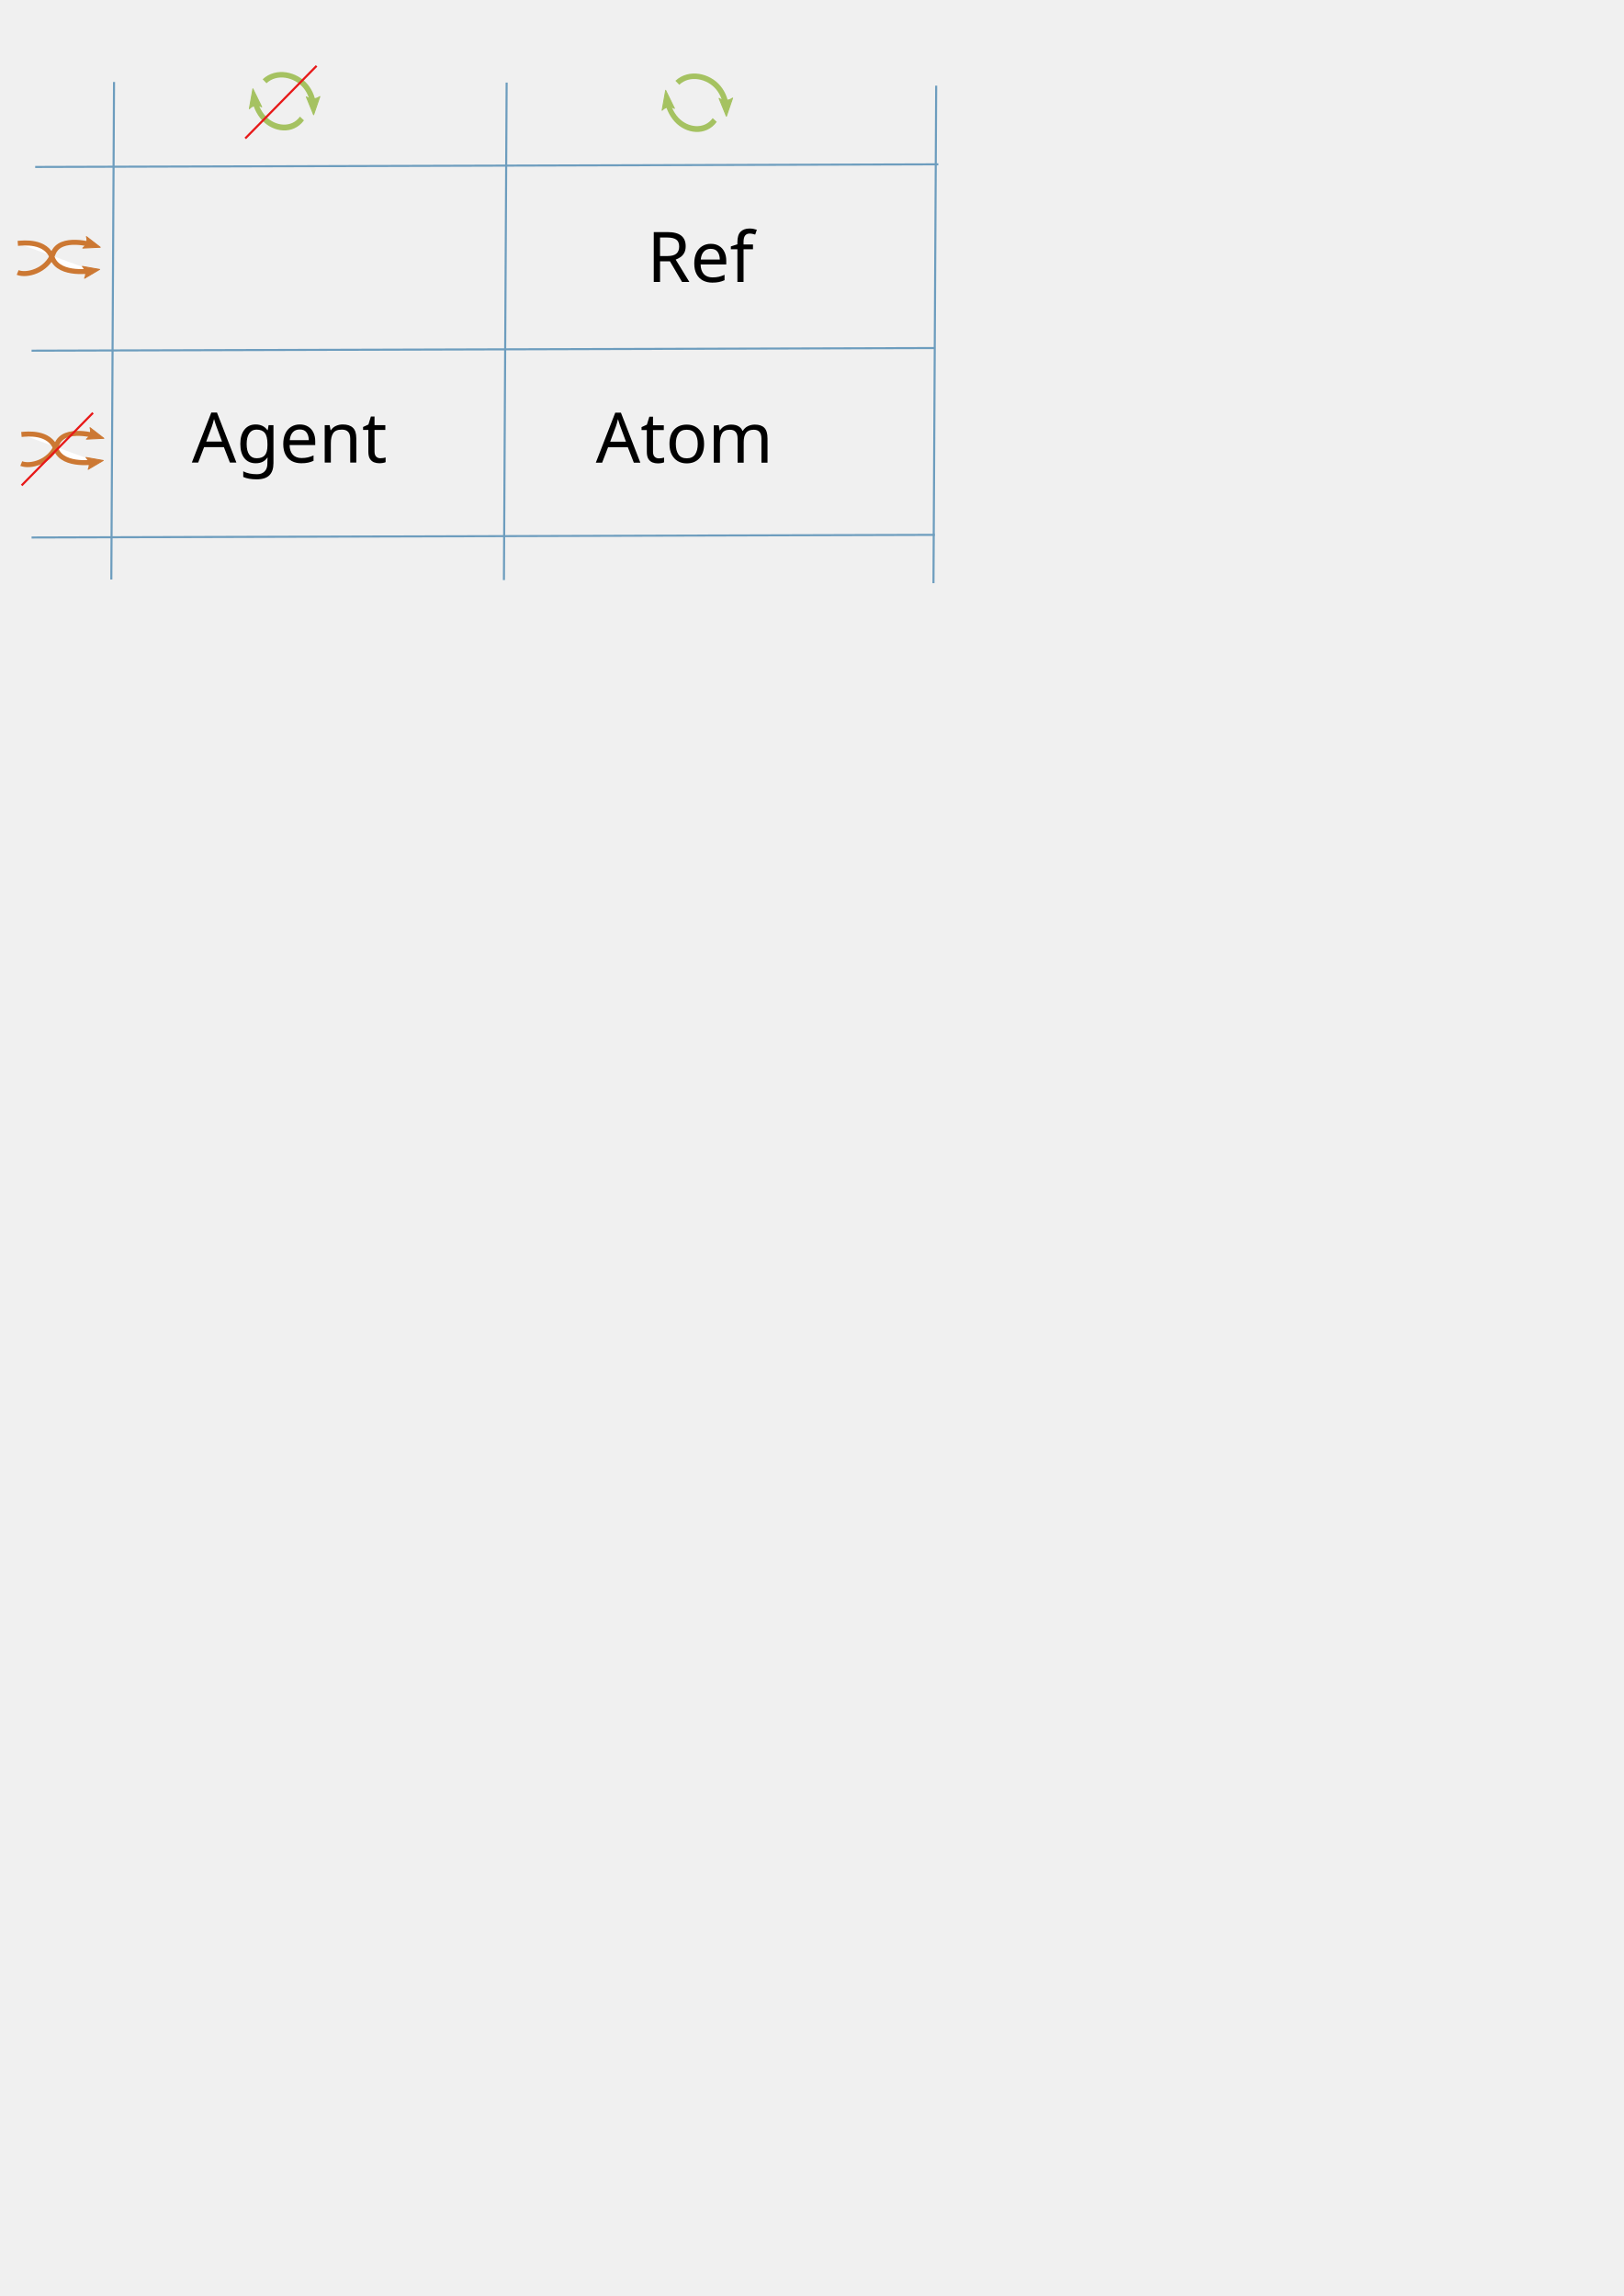
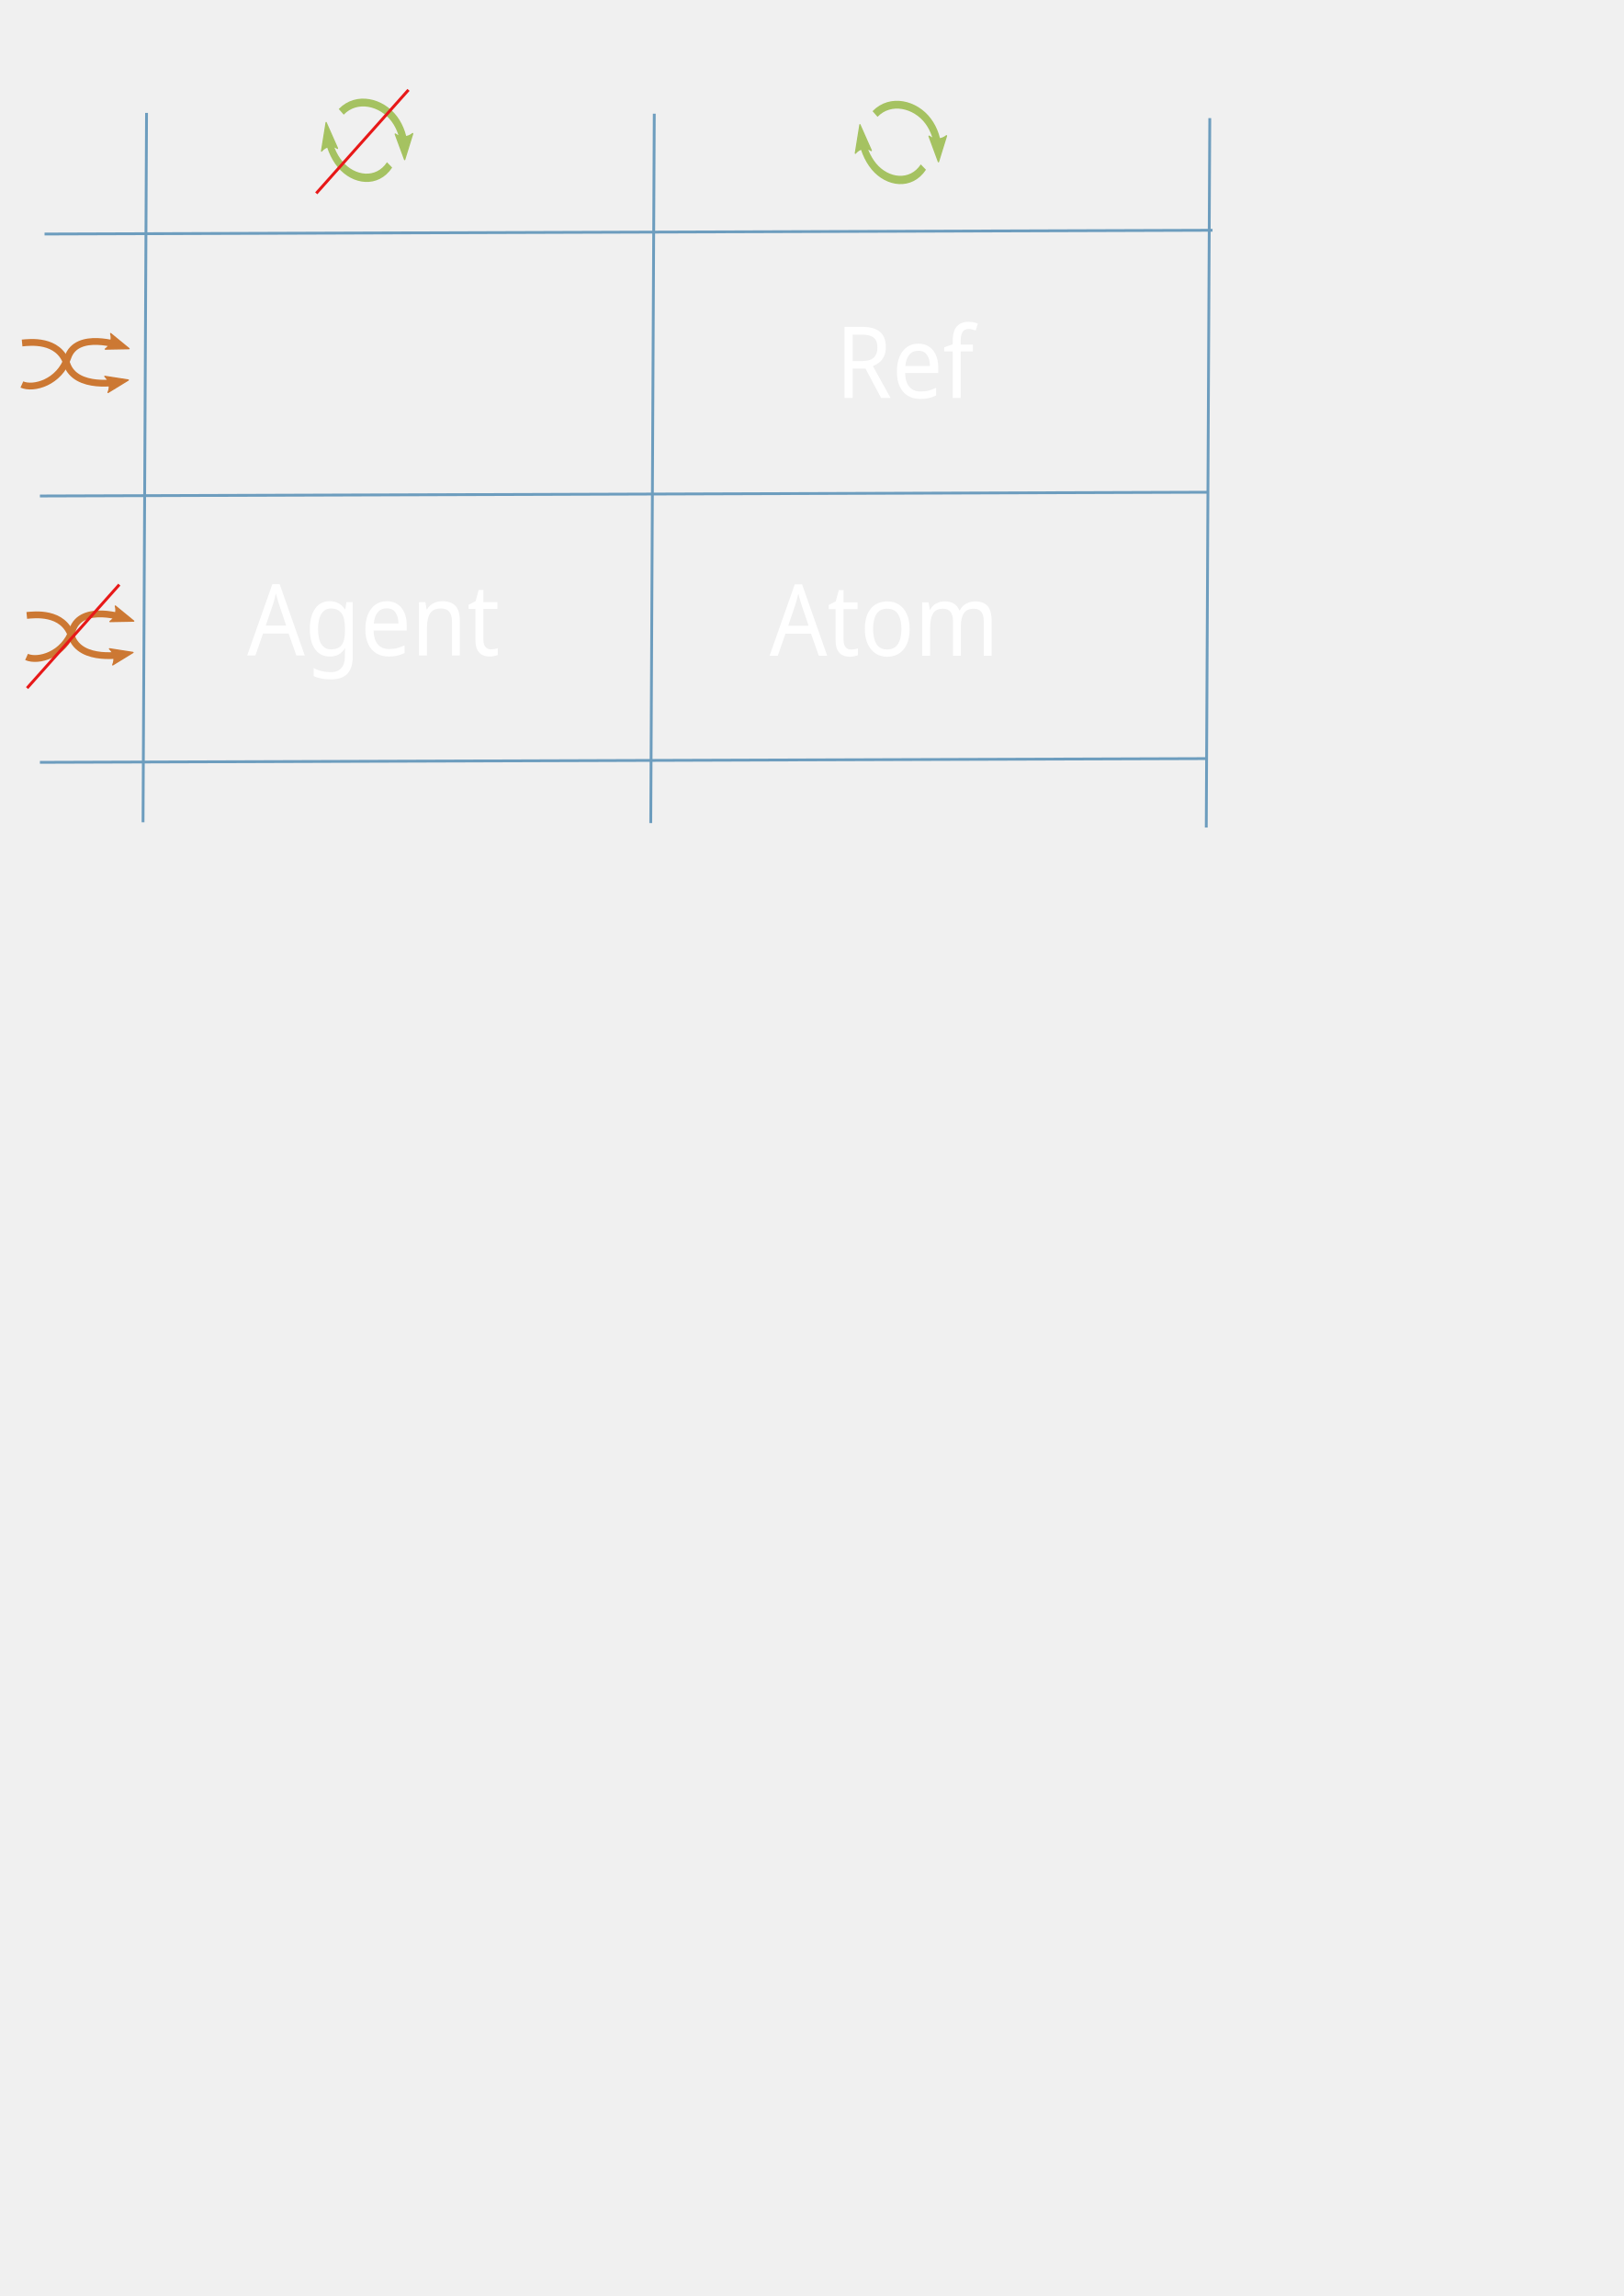
<svg xmlns="http://www.w3.org/2000/svg" version="1.1" id="svg7853" height="1052.362" width="744.094">
  <defs id="defs7855">
    <marker style="overflow:visible;" id="Arrow2Send" refX="0.0" refY="0.0" orient="auto">
      <path transform="scale(0.3) rotate(180) translate(-2.3,0)" d="M 8.719,4.034 L -2.207,0.016 L 8.719,-4.002 C 6.973,-1.63 6.983,1.616 8.719,4.034 z " style="font-size:12.0;fill-rule:evenodd;stroke-width:0.625;stroke-linejoin:round;" id="path6623" />
    </marker>
    <marker style="overflow:visible;" id="Arrow1Lend" refX="0.0" refY="0.0" orient="auto">
      <path transform="scale(0.8) rotate(180) translate(12.5,0)" style="fill-rule:evenodd;stroke:#000000;stroke-width:1.0pt;marker-start:none;" d="M 0.0,0.0 L 5.0,-5.0 L -12.5,0.0 L 5.0,5.0 L 0.0,0.0 z " id="path6593" />
    </marker>
    <marker style="overflow:visible" id="Arrow2Send-8" refX="0" refY="0" orient="auto">
      <path transform="matrix(-0.3,0,0,-0.3,0.69,0)" d="M 8.719,4.034 -2.207,0.016 8.719,-4.002 c -1.745,2.372 -1.735,5.617 -6e-7,8.035 z" style="font-size:12px;fill-rule:evenodd;stroke-width:0.625;stroke-linejoin:round" id="path6623-1" />
    </marker>
    <marker style="overflow:visible;" id="Arrow2SendG" refX="0.0" refY="0.0" orient="auto">
      <path transform="scale(0.3) rotate(180) translate(-2.3,0)" d="M 8.719,4.034 L -2.207,0.016 L 8.719,-4.002 C 6.973,-1.63 6.983,1.616 8.719,4.034 z " style="stroke-linejoin:round;font-size:12.0;fill-rule:evenodd;stroke:#e6e1dc;stroke-width:0.625;fill:#e6e1dc" id="path9451" />
    </marker>
    <marker style="overflow:visible;" id="Arrow2SendR" refX="0.0" refY="0.0" orient="auto">
      <path transform="scale(0.3) rotate(180) translate(-2.3,0)" d="M 8.719,4.034 L -2.207,0.016 L 8.719,-4.002 C 6.973,-1.63 6.983,1.616 8.719,4.034 z " style="stroke-linejoin:round;font-size:12.0;fill-rule:evenodd;stroke:#e6e1dc;stroke-width:0.625;fill:#e6e1dc" id="path9454" />
    </marker>
    <marker style="overflow:visible;" id="Arrow2SendGK" refX="0.0" refY="0.0" orient="auto">
      <path transform="scale(0.3) rotate(180) translate(-2.3,0)" d="M 8.719,4.034 L -2.207,0.016 L 8.719,-4.002 C 6.973,-1.63 6.983,1.616 8.719,4.034 z " style="stroke-linejoin:round;font-size:12.0;fill-rule:evenodd;stroke:#da4939;stroke-width:0.625;fill:#da4939" id="path9537" />
    </marker>
    <marker style="overflow:visible;" id="Arrow2SendRT" refX="0.0" refY="0.0" orient="auto">
      <path transform="scale(0.3) rotate(180) translate(-2.3,0)" d="M 8.719,4.034 L -2.207,0.016 L 8.719,-4.002 C 6.973,-1.63 6.983,1.616 8.719,4.034 z " style="stroke-linejoin:round;font-size:12.0;fill-rule:evenodd;stroke:#da4939;stroke-width:0.625;fill:#da4939" id="path9540" />
    </marker>
    <marker style="overflow:visible;" id="Arrow2SendGKv" refX="0.0" refY="0.0" orient="auto">
      <path transform="scale(0.3) rotate(180) translate(-2.3,0)" d="M 8.719,4.034 L -2.207,0.016 L 8.719,-4.002 C 6.973,-1.63 6.983,1.616 8.719,4.034 z " style="stroke-linejoin:round;font-size:12.0;fill-rule:evenodd;stroke:#a5c261;stroke-width:0.625;fill:#a5c261" id="path9599" />
    </marker>
    <marker style="overflow:visible;" id="Arrow2SendRTg" refX="0.0" refY="0.0" orient="auto">
      <path transform="scale(0.3) rotate(180) translate(-2.3,0)" d="M 8.719,4.034 L -2.207,0.016 L 8.719,-4.002 C 6.973,-1.63 6.983,1.616 8.719,4.034 z " style="stroke-linejoin:round;font-size:12.0;fill-rule:evenodd;stroke:#a5c261;stroke-width:0.625;fill:#a5c261" id="path9602" />
    </marker>
    <marker style="overflow:visible" id="Arrow2SendGKv-9" refX="0" refY="0" orient="auto">
      <path transform="matrix(-0.3,0,0,-0.3,0.69,0)" d="M 8.719,4.034 -2.207,0.016 8.719,-4.002 c -1.745,2.372 -1.735,5.617 -6e-7,8.035 z" style="font-size:12px;fill:#a5c261;fill-rule:evenodd;stroke:#a5c261;stroke-width:0.625;stroke-linejoin:round" id="path9599-5" />
    </marker>
    <marker style="overflow:visible" id="Arrow2SendRTg-2" refX="0" refY="0" orient="auto">
      <path transform="matrix(-0.3,0,0,-0.3,0.69,0)" d="M 8.719,4.034 -2.207,0.016 8.719,-4.002 c -1.745,2.372 -1.735,5.617 -6e-7,8.035 z" style="font-size:12px;fill:#a5c261;fill-rule:evenodd;stroke:#a5c261;stroke-width:0.625;stroke-linejoin:round" id="path9602-8" />
    </marker>
    <marker style="overflow:visible" id="Arrow2SendGKv-7" refX="0" refY="0" orient="auto">
      <path transform="matrix(-0.3,0,0,-0.3,0.69,0)" d="M 8.719,4.034 -2.207,0.016 8.719,-4.002 c -1.745,2.372 -1.735,5.617 -6e-7,8.035 z" style="font-size:12px;fill:#a5c261;fill-rule:evenodd;stroke:#a5c261;stroke-width:0.625;stroke-linejoin:round" id="path9599-2" />
    </marker>
    <marker style="overflow:visible" id="Arrow2SendRTg-8" refX="0" refY="0" orient="auto">
      <path transform="matrix(-0.3,0,0,-0.3,0.69,0)" d="M 8.719,4.034 -2.207,0.016 8.719,-4.002 c -1.745,2.372 -1.735,5.617 -6e-7,8.035 z" style="font-size:12px;fill:#a5c261;fill-rule:evenodd;stroke:#a5c261;stroke-width:0.625;stroke-linejoin:round" id="path9602-4" />
    </marker>
    <marker style="overflow:visible" id="Arrow2Send-8-8" refX="0" refY="0" orient="auto">
      <path transform="matrix(-0.3,0,0,-0.3,0.69,0)" d="M 8.719,4.034 -2.207,0.016 8.719,-4.002 c -1.745,2.372 -1.735,5.617 -6e-7,8.035 z" style="font-size:12px;fill-rule:evenodd;stroke-width:0.625;stroke-linejoin:round" id="path6623-1-6" />
    </marker>
    <marker style="overflow:visible" id="Arrow2SendRTg-0" refX="0" refY="0" orient="auto">
      <path transform="matrix(-0.3,0,0,-0.3,0.69,0)" d="M 8.719,4.034 -2.207,0.016 8.719,-4.002 c -1.745,2.372 -1.735,5.617 -6e-7,8.035 z" style="font-size:12px;fill:#a5c261;fill-rule:evenodd;stroke:#a5c261;stroke-width:0.625;stroke-linejoin:round" id="path9602-3" />
    </marker>
    <marker style="overflow:visible" id="Arrow2SendGKv-3" refX="0" refY="0" orient="auto">
      <path transform="matrix(-0.3,0,0,-0.3,0.69,0)" d="M 8.719,4.034 -2.207,0.016 8.719,-4.002 c -1.745,2.372 -1.735,5.617 -6e-7,8.035 z" style="font-size:12px;fill:#a5c261;fill-rule:evenodd;stroke:#a5c261;stroke-width:0.625;stroke-linejoin:round" id="path9599-3" />
    </marker>
    <marker style="overflow:visible" id="Arrow2Send-8-82" refX="0" refY="0" orient="auto">
      <path transform="matrix(-0.3,0,0,-0.3,0.69,0)" d="M 8.719,4.034 -2.207,0.016 8.719,-4.002 c -1.745,2.372 -1.735,5.617 -6e-7,8.035 z" style="font-size:12px;fill-rule:evenodd;stroke-width:0.625;stroke-linejoin:round" id="path6623-1-4" />
    </marker>
    <marker style="overflow:visible" id="marker10050" refX="0" refY="0" orient="auto">
      <path transform="matrix(-0.3,0,0,-0.3,0.69,0)" d="M 8.719,4.034 -2.207,0.016 8.719,-4.002 c -1.745,2.372 -1.735,5.617 -6e-7,8.035 z" style="font-size:12px;fill-rule:evenodd;stroke-width:0.625;stroke-linejoin:round" id="path10052" />
    </marker>
    <marker style="overflow:visible" id="Arrow2Send-8A" refX="0" refY="0" orient="auto">
      <path transform="matrix(-0.3,0,0,-0.3,0.69,0)" d="M 8.719,4.034 -2.207,0.016 8.719,-4.002 c -1.745,2.372 -1.735,5.617 -6e-7,8.035 z" style="stroke-linejoin:round;font-size:12px;fill-rule:evenodd;stroke:#cc7833;stroke-width:0.625;fill:#cc7833" id="path10311" />
    </marker>
    <marker style="overflow:visible" id="Arrow2Send-8Y" refX="0" refY="0" orient="auto">
      <path transform="matrix(-0.3,0,0,-0.3,0.69,0)" d="M 8.719,4.034 -2.207,0.016 8.719,-4.002 c -1.745,2.372 -1.735,5.617 -6e-7,8.035 z" style="stroke-linejoin:round;font-size:12px;fill-rule:evenodd;stroke:#cc7833;stroke-width:0.625;fill:#cc7833" id="path10460" />
    </marker>
    <marker style="overflow:visible" id="Arrow2Send-8Y-8" refX="0" refY="0" orient="auto">
      <path transform="matrix(-0.3,0,0,-0.3,0.69,0)" d="M 8.719,4.034 -2.207,0.016 8.719,-4.002 c -1.745,2.372 -1.735,5.617 -6e-7,8.035 z" style="font-size:12px;fill:#cc7833;fill-rule:evenodd;stroke:#cc7833;stroke-width:0.625;stroke-linejoin:round" id="path10460-0" />
    </marker>
    <marker style="overflow:visible" id="Arrow2Send-8A-1" refX="0" refY="0" orient="auto">
      <path transform="matrix(-0.3,0,0,-0.3,0.69,0)" d="M 8.719,4.034 -2.207,0.016 8.719,-4.002 c -1.745,2.372 -1.735,5.617 -6e-7,8.035 z" style="font-size:12px;fill:#cc7833;fill-rule:evenodd;stroke:#cc7833;stroke-width:0.625;stroke-linejoin:round" id="path10311-8" />
    </marker>
  </defs>
  <g id="layer1">
-     <path style="fill:none;stroke:#cc7833;stroke-width:2.297;stroke-linecap:butt;stroke-linejoin:miter;stroke-miterlimit:4;stroke-opacity:1;stroke-dasharray:none;marker-end:url(#Arrow2Send-8A)" d="m 9.737,212.467 c 4.071,1.659 13.302,-0.62 16.296,-8.698 3.198,-8.627 18.603,-3.777 18.603,-3.777" id="path9754-1" />
-     <path style="fill:#ffffff;fill-opacity:1;stroke:#cc7833;stroke-width:2.297;stroke-linecap:butt;stroke-linejoin:miter;stroke-miterlimit:4;stroke-opacity:1;stroke-dasharray:none;marker-end:url(#Arrow2Send-8Y)" d="m 9.817,199.129 c 2.629,-0.223 12.848,-1.411 15.843,6.667 3.198,8.627 18.603,5.828 18.603,5.828" id="path9754-3-5" />
-     <g id="g9994-4" transform="matrix(0.8331468,0,0,0.7452053,-133.1018,14.67908)">
+     <path style="fill:none;stroke:#cc7833;stroke-width:3.12;stroke-linecap:butt;stroke-linejoin:miter;stroke-miterlimit:4;stroke-opacity:1;stroke-dasharray:none;marker-end:url(#Arrow2Send-8A)" d="m 12.167,301.099 c 5.265,2.365 17.202,-0.884 21.075,-12.402 4.136,-12.301 24.058,-5.386 24.058,-5.386" id="path9754-1" />
+     <path style="fill:none;fill-opacity:1;stroke:#cc7833;stroke-width:3.12;stroke-linecap:butt;stroke-linejoin:miter;stroke-miterlimit:4;stroke-opacity:1;stroke-dasharray:none;marker-end:url(#Arrow2Send-8Y)" d="m 12.27,282.08 c 3.4,-0.318 16.616,-2.012 20.488,9.507 4.136,12.301 24.058,8.311 24.058,8.311" id="path9754-3-5" />
+     <g id="g9994-4" transform="matrix(1.077459,0,0,1.062564,-172.5585,19.0794)">
      <path style="fill:none;stroke:#a5c261;stroke-width:3.7;stroke-linecap:butt;stroke-linejoin:miter;stroke-miterlimit:4;stroke-opacity:1;stroke-dasharray:none;marker-start:none;marker-end:url(#Arrow2SendRTg)" id="path7984-5" d="m 263.156,108.016 c 9.447,-5.602 21.259,0.043 25.759,9.297 2.255,4.638 2.824,9.983 1.795,15.022" transform="matrix(0.8072501,-0.2031365,0.1890182,0.8881045,72.43554,-12.18557)" />
      <path style="fill:none;stroke:#a5c261;stroke-width:1px;stroke-linecap:butt;stroke-linejoin:miter;stroke-opacity:1" id="path9042-8" d="m 261.052,145.542 c 1.712,1.332 1.527,3.91 0.151,5.406 -0.69,0.749 -1.631,1.24 -2.631,1.415" transform="matrix(1.7288365e-4,0,0,1.8848437e-4,321.2206,28.27699)" />
      <path style="fill:none;stroke:#a5c261;stroke-width:3.7;stroke-linecap:butt;stroke-linejoin:miter;stroke-miterlimit:4;stroke-opacity:1;stroke-dasharray:none;marker-start:none;marker-end:url(#Arrow2SendGKv)" id="path7984-4-3" d="m 263.156,108.016 c 9.447,-5.602 21.259,0.043 25.759,9.297 2.255,4.638 2.824,9.983 1.795,15.022" transform="matrix(-0.7203207,0.319694,-0.2685692,-0.9143349,544.4143,67.8092)" />
    </g>
-     <path style="fill:none;stroke:#6d9dbe;stroke-width:0.951px;stroke-linecap:butt;stroke-linejoin:miter;stroke-opacity:1;display:inline" d="M 16.117,76.525 429.999,75.317" id="path3157-0" />
-     <path style="fill:none;stroke:#6d9dbe;stroke-width:0.951px;stroke-linecap:butt;stroke-linejoin:miter;stroke-opacity:1;display:inline" d="M 52.26,37.585 51.015,265.617" id="path3157-0-3" />
-     <path style="fill:none;stroke:#6d9dbe;stroke-width:0.951px;stroke-linecap:butt;stroke-linejoin:miter;stroke-opacity:1;display:inline" d="m 14.473,160.735 413.882,-1.208" id="path3157-0-6" />
-     <path style="fill:none;stroke:#6d9dbe;stroke-width:0.951px;stroke-linecap:butt;stroke-linejoin:miter;stroke-opacity:1;display:inline" d="M 14.473,246.356 428.355,245.148" id="path3157-0-6-8" />
-     <path style="fill:none;stroke:#6d9dbe;stroke-width:0.951px;stroke-linecap:butt;stroke-linejoin:miter;stroke-opacity:1;display:inline" d="M 232.177,37.845 230.932,265.877" id="path3157-0-3-1" />
-     <path style="fill:none;stroke:#6d9dbe;stroke-width:0.951px;stroke-linecap:butt;stroke-linejoin:miter;stroke-opacity:1;display:inline" d="m 429.025,39.272 -1.245,228.033" id="path3157-0-3-1-8" />
-     <g id="g9994" transform="matrix(0.8331468,0,0,0.7452053,56.05741,15.37505)">
+     <path style="fill:none;stroke:#6d9dbe;stroke-width:1.292px;stroke-linecap:butt;stroke-linejoin:miter;stroke-opacity:1;display:inline" d="M 20.417,107.264 555.666,105.542" id="path3157-0" />
+     <path style="fill:none;stroke:#6d9dbe;stroke-width:1.292px;stroke-linecap:butt;stroke-linejoin:miter;stroke-opacity:1;display:inline" d="M 67.158,51.74 65.549,376.884" id="path3157-0-3" />
+     <path style="fill:none;stroke:#6d9dbe;stroke-width:1.292px;stroke-linecap:butt;stroke-linejoin:miter;stroke-opacity:1;display:inline" d="M 18.291,227.335 553.54,225.613" id="path3157-0-6" />
+     <path style="fill:none;stroke:#6d9dbe;stroke-width:1.292px;stroke-linecap:butt;stroke-linejoin:miter;stroke-opacity:1;display:inline" d="M 18.291,349.421 553.54,347.698" id="path3157-0-6-8" />
+     <path style="fill:none;stroke:#6d9dbe;stroke-width:1.292px;stroke-linecap:butt;stroke-linejoin:miter;stroke-opacity:1;display:inline" d="M 299.835,52.11 298.225,377.255" id="path3157-0-3-1" />
+     <path style="fill:none;stroke:#6d9dbe;stroke-width:1.292px;stroke-linecap:butt;stroke-linejoin:miter;stroke-opacity:1;display:inline" d="M 554.406,54.145 552.796,379.29" id="path3157-0-3-1-8" />
+     <g id="g9994" transform="matrix(1.077459,0,0,1.062564,72.0698,20.07175)">
      <path style="fill:none;stroke:#a5c261;stroke-width:3.7;stroke-linecap:butt;stroke-linejoin:miter;stroke-miterlimit:4;stroke-opacity:1;stroke-dasharray:none;marker-start:none;marker-end:url(#Arrow2SendRTg)" id="path7984" d="m 263.156,108.016 c 9.447,-5.602 21.259,0.043 25.759,9.297 2.255,4.638 2.824,9.983 1.795,15.022" transform="matrix(0.8072501,-0.2031365,0.1890182,0.8881045,72.43554,-12.18557)" />
      <path style="fill:none;stroke:#a5c261;stroke-width:1px;stroke-linecap:butt;stroke-linejoin:miter;stroke-opacity:1" id="path9042" d="m 261.052,145.542 c 1.712,1.332 1.527,3.91 0.151,5.406 -0.69,0.749 -1.631,1.24 -2.631,1.415" transform="matrix(1.7288365e-4,0,0,1.8848437e-4,321.2206,28.27699)" />
      <path style="fill:none;stroke:#a5c261;stroke-width:3.7;stroke-linecap:butt;stroke-linejoin:miter;stroke-miterlimit:4;stroke-opacity:1;stroke-dasharray:none;marker-start:none;marker-end:url(#Arrow2SendGKv)" id="path7984-4" d="m 263.156,108.016 c 9.447,-5.602 21.259,0.043 25.759,9.297 2.255,4.638 2.824,9.983 1.795,15.022" transform="matrix(-0.7203207,0.319694,-0.2685692,-0.9143349,544.4143,67.8092)" />
    </g>
-     <path transform="matrix(1.9856891e-4,0,0,1.9152755e-4,135.7108,29.80247)" d="m 261.052,145.542 c 1.712,1.332 1.527,3.91 0.151,5.406 -0.69,0.749 -1.631,1.24 -2.631,1.415" id="path9042-2" style="fill:none;stroke:#a5c261;stroke-width:1px;stroke-linecap:butt;stroke-linejoin:miter;stroke-opacity:1" />
-     <path style="fill:#cc0000;stroke:#e71818;stroke-width:0.983px;stroke-linecap:butt;stroke-linejoin:miter;stroke-opacity:1" d="M 112.395,63.441 C 145.083,30.192 145.083,30.192 145.083,30.192" id="path9683" />
-     <rect style="fill:#f00000;fill-opacity:0;fill-rule:nonzero;stroke:#000000;stroke-width:6.176;stroke-linejoin:miter;stroke-miterlimit:4;stroke-opacity:0;stroke-dasharray:none;stroke-dashoffset:0" id="rect9685" width="456.294" height="270.814" x="4.71" y="7.312" ry="21.57" />
-     <path transform="matrix(1.7288365e-4,0,0,1.8848437e-4,136.928,29.56545)" d="m 261.052,145.542 c 1.712,1.332 1.527,3.91 0.151,5.406 -0.69,0.749 -1.631,1.24 -2.631,1.415" id="path9042-0" style="fill:none;stroke:#a5c261;stroke-width:1px;stroke-linecap:butt;stroke-linejoin:miter;stroke-opacity:1" />
-     <text xml:space="preserve" style="font-size:32px;font-style:normal;font-variant:normal;font-weight:normal;font-stretch:normal;line-height:131%;letter-spacing:0px;word-spacing:0px;fill:#000000;fill-opacity:1;stroke:none;font-family:Ubuntu;-inkscape-font-specification:Ubuntu" x="296.494" y="129.224" id="text9731">
-       <tspan id="tspan9733" x="296.494" y="129.224">Ref</tspan>
+     <path transform="matrix(2.5679726e-4,0,0,2.7309302e-4,175.0808,40.64335)" d="m 261.052,145.542 c 1.712,1.332 1.527,3.91 0.151,5.406 -0.69,0.749 -1.631,1.24 -2.631,1.415" id="path9042-2" style="fill:none;stroke:#a5c261;stroke-width:1px;stroke-linecap:butt;stroke-linejoin:miter;stroke-opacity:1" />
+     <path style="fill:#cc0000;stroke:#e71818;stroke-width:1.335px;stroke-linecap:butt;stroke-linejoin:miter;stroke-opacity:1" d="M 144.928,88.607 C 187.202,41.198 187.202,41.198 187.202,41.198" id="path9683" />
+     <rect style="fill:#f00000;fill-opacity:0;fill-rule:nonzero;stroke:#000000;stroke-width:8.387;stroke-linejoin:miter;stroke-miterlimit:4;stroke-opacity:0;stroke-dasharray:none;stroke-dashoffset:0" id="rect9685" width="590.098" height="386.145" x="5.665" y="8.575" ry="30.757" />
+     <path transform="matrix(2.2358005e-4,0,0,2.6875385e-4,176.6549,40.3054)" d="m 261.052,145.542 c 1.712,1.332 1.527,3.91 0.151,5.406 -0.69,0.749 -1.631,1.24 -2.631,1.415" id="path9042-0" style="fill:none;stroke:#a5c261;stroke-width:1px;stroke-linecap:butt;stroke-linejoin:miter;stroke-opacity:1" />
+     <text xml:space="preserve" style="font-size:43.454px;font-style:normal;font-variant:normal;font-weight:normal;font-stretch:normal;line-height:131%;letter-spacing:0px;word-spacing:0px;fill:#000000;fill-opacity:1;stroke:none;font-family:Ubuntu;-inkscape-font-specification:Ubuntu" x="402.173" y="173.715" id="text9731" transform="scale(0.9523572,1.050026)">
+       <tspan id="tspan9733" x="402.173" y="173.715" style="fill:#ffffff;fill-opacity:1">Ref</tspan>
    </text>
-     <text xml:space="preserve" style="font-size:32px;font-style:normal;font-variant:normal;font-weight:normal;font-stretch:normal;line-height:131%;letter-spacing:0px;word-spacing:0px;fill:#000000;fill-opacity:1;stroke:none;font-family:Ubuntu;-inkscape-font-specification:Ubuntu" x="273.037" y="212.081" id="text9735">
-       <tspan id="tspan9737" x="273.037" y="212.081">Atom</tspan>
+     <text xml:space="preserve" style="font-size:43.454px;font-style:normal;font-variant:normal;font-weight:normal;font-stretch:normal;line-height:131%;letter-spacing:0px;word-spacing:0px;fill:#000000;fill-opacity:1;stroke:none;font-family:Ubuntu;-inkscape-font-specification:Ubuntu" x="370.319" y="286.23" id="text9735" transform="scale(0.9523572,1.050026)">
+       <tspan id="tspan9737" x="370.319" y="286.23" style="fill:#ffffff;fill-opacity:1">Atom</tspan>
    </text>
-     <text xml:space="preserve" style="font-size:32px;font-style:normal;font-variant:normal;font-weight:normal;font-stretch:normal;line-height:131%;letter-spacing:0px;word-spacing:0px;fill:#000000;fill-opacity:1;stroke:none;font-family:Ubuntu;-inkscape-font-specification:Ubuntu" x="87.914" y="212.016" id="text9739">
-       <tspan id="tspan9741" x="87.914" y="212.016">Agent</tspan>
+     <text xml:space="preserve" style="font-size:43.454px;font-style:normal;font-variant:normal;font-weight:normal;font-stretch:normal;line-height:131%;letter-spacing:0px;word-spacing:0px;fill:#000000;fill-opacity:1;stroke:none;font-family:Ubuntu;-inkscape-font-specification:Ubuntu" x="118.934" y="286.141" id="text9739" transform="scale(0.9523572,1.050026)">
+       <tspan id="tspan9741" x="118.934" y="286.141" style="fill:#ffffff;fill-opacity:1;stroke:none">Agent</tspan>
    </text>
-     <path style="stroke-linejoin:miter;marker-end:url(#Arrow2Send-8A);stroke-opacity:1;stroke:#cc7833;stroke-linecap:butt;stroke-miterlimit:4;stroke-dasharray:none;stroke-width:2.297;fill:none" d="m 8.081,124.891 c 4.071,1.659 13.302,-0.62 16.296,-8.698 3.198,-8.627 18.603,-3.777 18.603,-3.777" id="path9754" />
-     <path style="stroke-linejoin:miter;marker-end:url(#Arrow2Send-8Y);stroke-opacity:1;fill-opacity:1;stroke:#cc7833;stroke-linecap:butt;stroke-miterlimit:4;stroke-dasharray:none;stroke-width:2.297;fill:#ffffff" d="m 8.16,111.553 c 2.629,-0.223 12.848,-1.411 15.843,6.667 3.198,8.627 18.603,5.828 18.603,5.828" id="path9754-3" />
-     <path style="fill:#cc0000;stroke:#e71818;stroke-width:0.983px;stroke-linecap:butt;stroke-linejoin:miter;stroke-opacity:1" d="m 9.92,222.479 c 32.688,-33.249 32.688,-33.249 32.688,-33.249" id="path9683-1" />
+     <path style="fill:none;stroke:#cc7833;stroke-width:3.12;stroke-linecap:butt;stroke-linejoin:miter;stroke-miterlimit:4;stroke-opacity:1;stroke-dasharray:none;marker-end:url(#Arrow2Send-8A)" d="m 10.024,176.227 c 5.265,2.365 17.202,-0.884 21.075,-12.402 4.136,-12.301 24.058,-5.386 24.058,-5.386" id="path9754" />
+     <path style="fill:none;fill-opacity:1;stroke:#cc7833;stroke-width:3.12;stroke-linecap:butt;stroke-linejoin:miter;stroke-miterlimit:4;stroke-opacity:1;stroke-dasharray:none;marker-end:url(#Arrow2Send-8Y)" d="m 10.127,157.209 c 3.4,-0.318 16.616,-2.012 20.488,9.507 4.136,12.301 24.058,8.311 24.058,8.311" id="path9754-3" />
+     <path style="fill:#cc0000;stroke:#e71818;stroke-width:1.335px;stroke-linecap:butt;stroke-linejoin:miter;stroke-opacity:1" d="M 12.403,315.375 C 54.677,267.966 54.677,267.966 54.677,267.966" id="path9683-1" />
  </g>
</svg>
